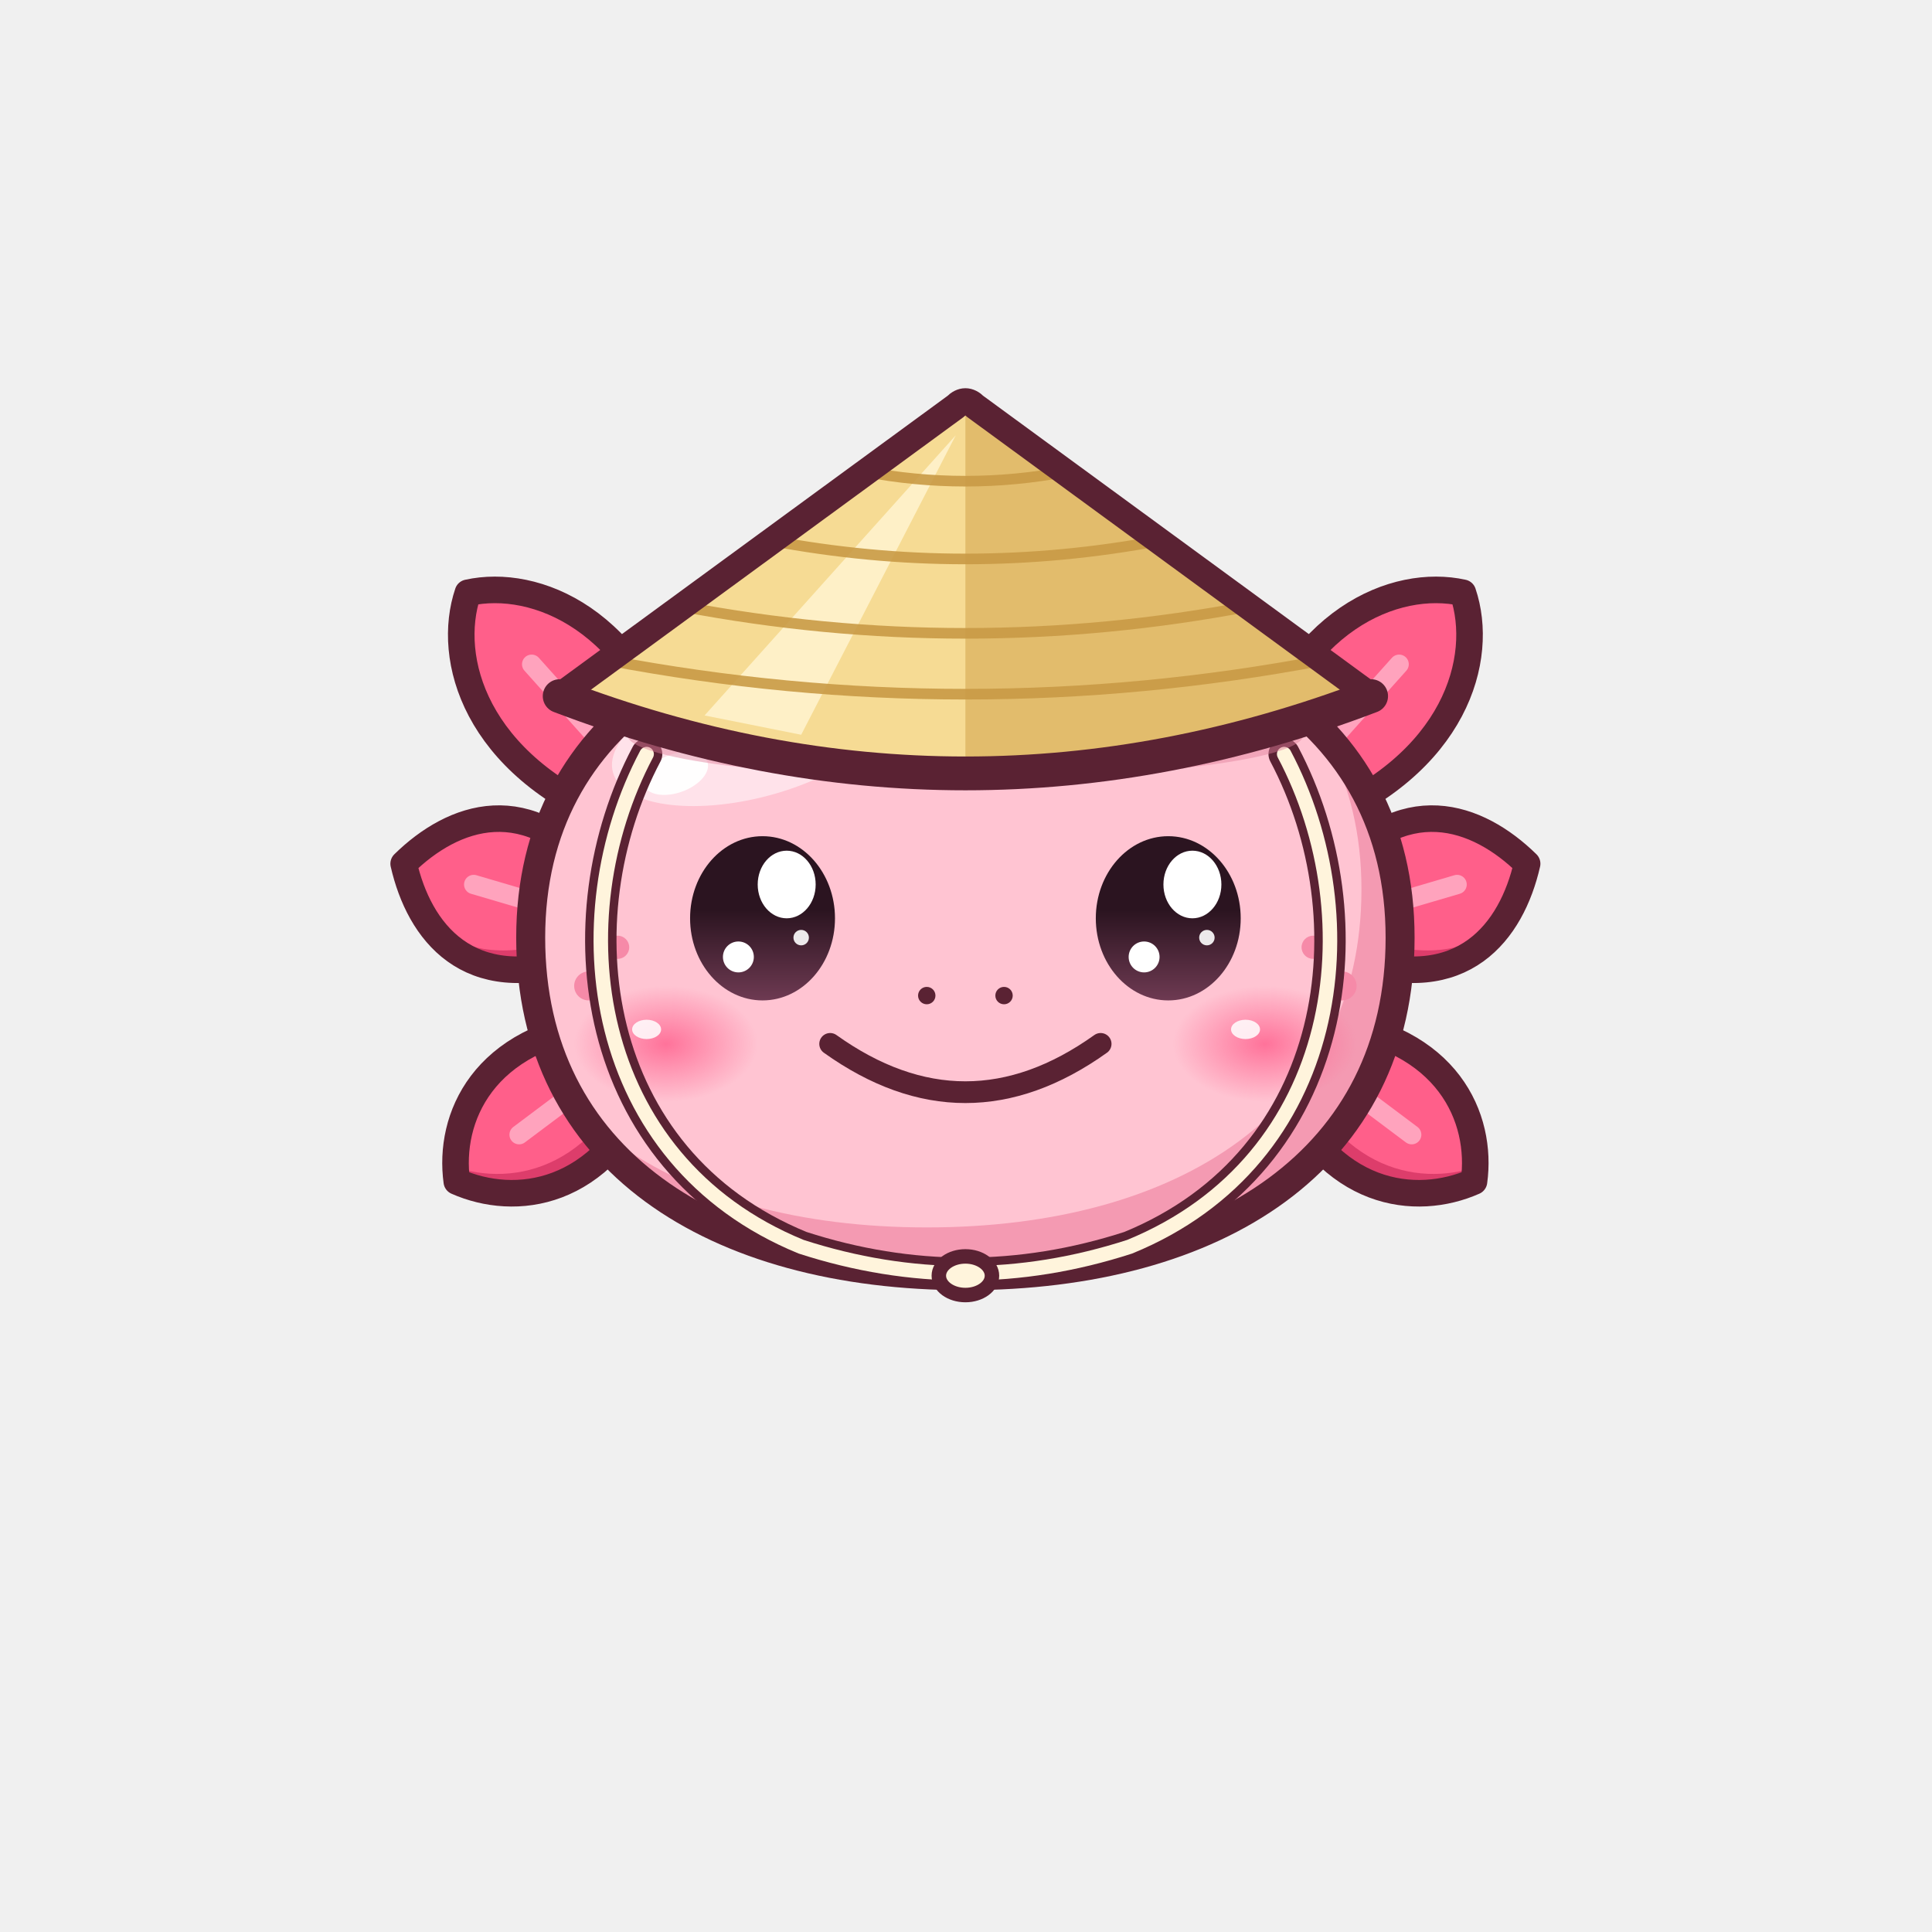
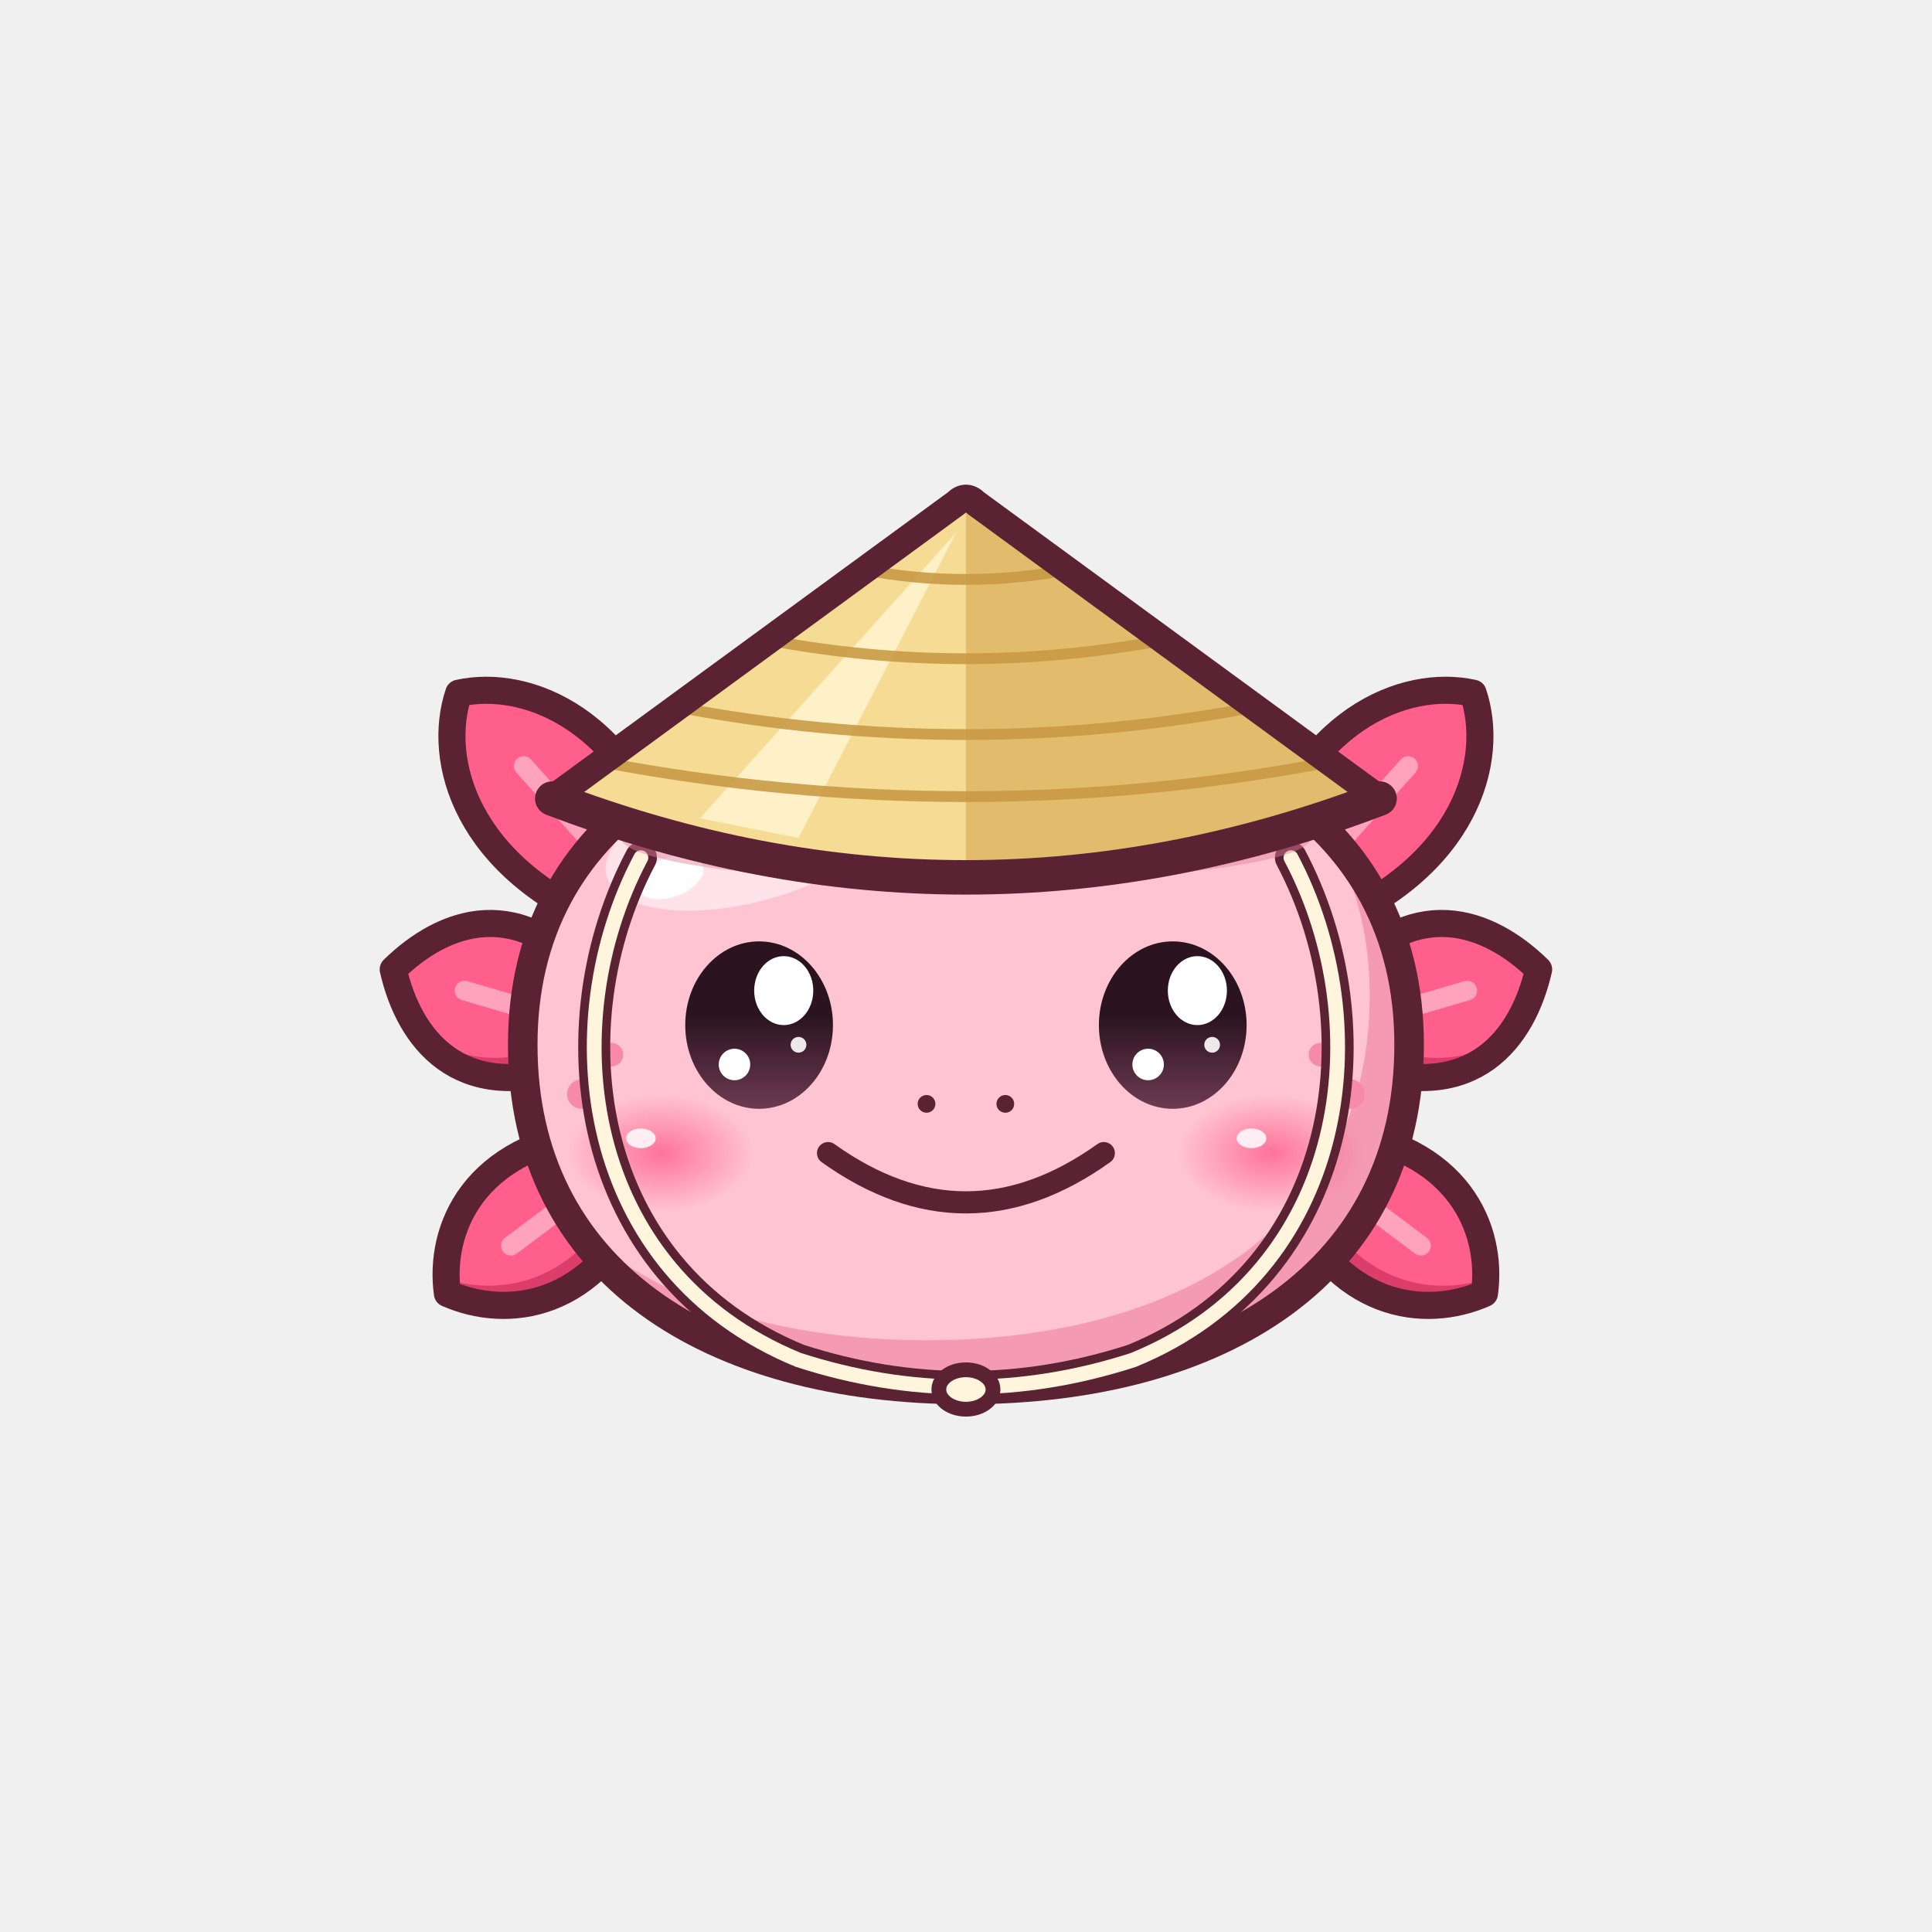
<svg xmlns="http://www.w3.org/2000/svg" viewBox="0 0 256 256" width="256" height="256">
  <defs>
    <linearGradient id="eyeG" x1="0" y1="0" x2="0" y2="1">
      <stop offset="0.45" stop-color="#2B1420" />
      <stop offset="1" stop-color="#6E3A52" />
    </linearGradient>
    <radialGradient id="chkG">
      <stop offset="0" stop-color="#FF5E8C" stop-opacity="0.8" />
      <stop offset="1" stop-color="#FF5E8C" stop-opacity="0" />
    </radialGradient>
    <clipPath id="c1">
      <path d="M68.5 80.2 C60.1 50.1 39.0 41.5 25.0 44.6 C20.4 58.2 26.5 80.1 55.5 91.8 Z" />
    </clipPath>
    <clipPath id="c2">
      <path d="M52.5 103.6 C37.6 84.9 21.9 90.7 11.7 100.7 C14.9 114.7 25.0 128.1 47.5 120.4 Z" />
    </clipPath>
    <clipPath id="c3">
      <path d="M53.2 133.6 C28.0 136.6 20.9 153.4 22.7 166.5 C34.7 171.8 52.8 169.8 62.8 146.4 Z" />
    </clipPath>
    <clipPath id="c4">
      <path d="M200.5 91.8 C229.5 80.1 235.6 58.2 231.0 44.6 C217.0 41.5 195.9 50.1 187.5 80.2 Z" />
    </clipPath>
    <clipPath id="c5">
      <path d="M208.5 120.4 C231.0 128.1 241.1 114.7 244.3 100.7 C234.1 90.7 218.4 84.9 203.5 103.6 Z" />
    </clipPath>
    <clipPath id="c6">
      <path d="M193.2 146.4 C203.2 169.8 221.3 171.8 233.3 166.5 C235.1 153.4 228.0 136.6 202.8 133.6 Z" />
    </clipPath>
    <clipPath id="c7">
      <path d="M38 116 C38 70 78 48 128 48 C178 48 218 70 218 116 C218 162 180 186 128 186 C76 186 38 162 38 116 Z" />
    </clipPath>
    <clipPath id="h8">
      <path d="M44 66 Q128 98 212 66 L130 6 Q128 4 126 6 Z" />
    </clipPath>
  </defs>
-   <g transform="translate(46 50) scale(.64)">
+   <g transform="translate(44.47 62.75) scale(0.6525)">
    <path d="M68.5 80.2 C60.1 50.1 39.0 41.5 25.0 44.6 C20.4 58.2 26.5 80.1 55.5 91.8 Z" fill="#DD3D6B" />
    <g clip-path="url(#c1)">
      <path d="M68.5 80.2 C60.1 50.1 39.0 41.5 25.0 44.6 C20.4 58.2 26.5 80.1 55.5 91.8 Z" fill="#FF5F8A" transform="translate(-3 -4)" />
    </g>
    <path d="M68.5 80.2 C60.1 50.1 39.0 41.5 25.0 44.6 C20.4 58.2 26.5 80.1 55.5 91.8 Z" fill="none" stroke="#5A2233" stroke-width="5.5" stroke-linejoin="round" stroke-linecap="round" />
    <path d="M56.9 80.3 L38.2 59.4" stroke="#FFA3BD" stroke-width="4" stroke-linecap="round" />
    <path d="M52.5 103.6 C37.6 84.9 21.9 90.7 11.7 100.7 C14.9 114.7 25.0 128.1 47.5 120.4 Z" fill="#DD3D6B" />
    <g clip-path="url(#c2)">
      <path d="M52.5 103.6 C37.6 84.9 21.9 90.7 11.7 100.7 C14.9 114.7 25.0 128.1 47.5 120.4 Z" fill="#FF5F8A" transform="translate(-3 -4)" />
    </g>
    <path d="M52.5 103.6 C37.6 84.9 21.9 90.7 11.7 100.7 C14.9 114.7 25.0 128.1 47.5 120.4 Z" fill="none" stroke="#5A2233" stroke-width="5.5" stroke-linejoin="round" stroke-linecap="round" />
    <path d="M44.9 110.5 L26.2 105.0" stroke="#FFA3BD" stroke-width="4" stroke-linecap="round" />
    <path d="M53.2 133.6 C28.0 136.6 20.9 153.4 22.7 166.5 C34.7 171.8 52.8 169.8 62.8 146.4 Z" fill="#DD3D6B" />
    <g clip-path="url(#c3)">
      <path d="M53.2 133.6 C28.0 136.6 20.9 153.4 22.7 166.5 C34.7 171.8 52.8 169.8 62.8 146.4 Z" fill="#FF5F8A" transform="translate(-3 -4)" />
    </g>
    <path d="M53.2 133.6 C28.0 136.6 20.9 153.4 22.7 166.5 C34.7 171.8 52.8 169.8 62.8 146.4 Z" fill="none" stroke="#5A2233" stroke-width="5.5" stroke-linejoin="round" stroke-linecap="round" />
    <path d="M53.2 143.6 L35.6 156.8" stroke="#FFA3BD" stroke-width="4" stroke-linecap="round" />
    <path d="M200.5 91.8 C229.5 80.1 235.6 58.2 231.0 44.6 C217.0 41.5 195.9 50.1 187.5 80.2 Z" fill="#DD3D6B" />
    <g clip-path="url(#c4)">
      <path d="M200.5 91.8 C229.5 80.1 235.6 58.2 231.0 44.6 C217.0 41.5 195.9 50.1 187.5 80.2 Z" fill="#FF5F8A" transform="translate(3 -4)" />
    </g>
    <path d="M200.5 91.8 C229.5 80.1 235.6 58.2 231.0 44.6 C217.0 41.5 195.9 50.1 187.5 80.2 Z" fill="none" stroke="#5A2233" stroke-width="5.5" stroke-linejoin="round" stroke-linecap="round" />
    <path d="M199.1 80.3 L217.8 59.4" stroke="#FFA3BD" stroke-width="4" stroke-linecap="round" />
    <path d="M208.5 120.4 C231.0 128.1 241.1 114.7 244.3 100.7 C234.1 90.7 218.4 84.9 203.5 103.6 Z" fill="#DD3D6B" />
    <g clip-path="url(#c5)">
      <path d="M208.5 120.4 C231.0 128.1 241.1 114.7 244.3 100.7 C234.1 90.7 218.4 84.9 203.5 103.6 Z" fill="#FF5F8A" transform="translate(3 -4)" />
    </g>
    <path d="M208.5 120.4 C231.0 128.1 241.1 114.7 244.3 100.7 C234.1 90.7 218.4 84.9 203.5 103.6 Z" fill="none" stroke="#5A2233" stroke-width="5.5" stroke-linejoin="round" stroke-linecap="round" />
    <path d="M211.1 110.5 L229.8 105.0" stroke="#FFA3BD" stroke-width="4" stroke-linecap="round" />
    <path d="M193.2 146.4 C203.2 169.8 221.3 171.8 233.3 166.5 C235.1 153.4 228.0 136.6 202.8 133.6 Z" fill="#DD3D6B" />
    <g clip-path="url(#c6)">
      <path d="M193.2 146.4 C203.2 169.8 221.3 171.8 233.3 166.5 C235.1 153.4 228.0 136.6 202.8 133.6 Z" fill="#FF5F8A" transform="translate(3 -4)" />
    </g>
    <path d="M193.2 146.4 C203.2 169.8 221.3 171.8 233.3 166.5 C235.1 153.4 228.0 136.6 202.8 133.6 Z" fill="none" stroke="#5A2233" stroke-width="5.5" stroke-linejoin="round" stroke-linecap="round" />
    <path d="M202.8 143.6 L220.4 156.8" stroke="#FFA3BD" stroke-width="4" stroke-linecap="round" />
    <path d="M38 116 C38 70 78 48 128 48 C178 48 218 70 218 116 C218 162 180 186 128 186 C76 186 38 162 38 116 Z" fill="#F49AB2" />
    <g clip-path="url(#c7)">
      <path d="M38 116 C38 70 78 48 128 48 C178 48 218 70 218 116 C218 162 180 186 128 186 C76 186 38 162 38 116 Z" fill="#FFC4D2" transform="translate(-8 -10)" />
      <ellipse cx="84" cy="74" rx="30" ry="13" fill="#FFE4EB" opacity="0.95" transform="rotate(-15 84 74)" />
      <ellipse cx="68" cy="82" rx="7" ry="4" fill="#FFFFFF" opacity="0.95" transform="rotate(-20 68 82)" />
    </g>
    <path d="M38 116 C38 70 78 48 128 48 C178 48 218 70 218 116 C218 162 180 186 128 186 C76 186 38 162 38 116 Z" fill="none" stroke="#5A2233" stroke-width="6" stroke-linejoin="round" stroke-linecap="round" />
    <circle cx="50" cy="126" r="3" fill="#F68AA8" />
    <circle cx="56" cy="118" r="2.4" fill="#F68AA8" />
    <circle cx="206" cy="126" r="3" fill="#F68AA8" />
    <circle cx="200" cy="118" r="2.4" fill="#F68AA8" />
    <ellipse cx="66" cy="138" rx="19" ry="12" fill="url(#chkG)" />
    <ellipse cx="62" cy="135" rx="3" ry="2" fill="#fff" opacity=".85" />
    <ellipse cx="190" cy="138" rx="19" ry="12" fill="url(#chkG)" />
    <ellipse cx="186" cy="135" rx="3" ry="2" fill="#fff" opacity=".85" />
    <ellipse cx="86" cy="112" rx="15" ry="17" fill="url(#eyeG)" />
    <ellipse cx="91" cy="105" rx="6" ry="7" fill="#fff" />
    <circle cx="81" cy="120" r="3.2" fill="#fff" />
    <circle cx="94" cy="116" r="1.6" fill="#fff" opacity=".9" />
    <ellipse cx="170" cy="112" rx="15" ry="17" fill="url(#eyeG)" />
    <ellipse cx="175" cy="105" rx="6" ry="7" fill="#fff" />
    <circle cx="165" cy="120" r="3.2" fill="#fff" />
    <circle cx="178" cy="116" r="1.6" fill="#fff" opacity=".9" />
    <circle cx="120" cy="128" r="1.8" fill="#5A2233" />
    <circle cx="136" cy="128" r="1.8" fill="#5A2233" />
    <path d="M100 138 Q128 158 156 138" stroke="#5A2233" stroke-width="4.5" stroke-linecap="round" stroke-linejoin="round" fill="none" />
    <path d="M62 78 C44 112 50 162 94 180 Q128 191 162 180 C206 162 212 112 194 78" stroke="#5A2233" stroke-width="6.5" stroke-linecap="round" fill="none" />
    <path d="M62 78 C44 112 50 162 94 180 Q128 191 162 180 C206 162 212 112 194 78" stroke="#FFF4DC" stroke-width="3" stroke-linecap="round" fill="none" />
    <ellipse cx="128" cy="186" rx="5.5" ry="4" fill="#FFF4DC" stroke="#5A2233" stroke-width="3" />
    <ellipse cx="128" cy="74" rx="70" ry="9" fill="#E07F9C" opacity=".45" />
    <path d="M44 66 Q128 98 212 66 L130 6 Q128 4 126 6 Z" fill="#F6DB94" />
    <g clip-path="url(#h8)">
      <path d="M128 0 L222 66 L222 104 L128 104 Z" fill="#E2BC6C" />
      <path d="M126 12 L74 70 L94 74 Z" fill="#FFF3CC" opacity=".9" />
      <path d="M107.0 19.5 Q128 23.5 149.0 19.5" stroke="#C99A45" stroke-width="2.2" stroke-linecap="round" fill="none" opacity=".9" />
      <path d="M87.7 33.8 Q128 41.4 168.3 33.8" stroke="#C99A45" stroke-width="2.2" stroke-linecap="round" fill="none" opacity=".9" />
      <path d="M69.2 47.4 Q128 58.6 186.8 47.4" stroke="#C99A45" stroke-width="2.2" stroke-linecap="round" fill="none" opacity=".9" />
      <path d="M54.1 58.6 Q128 72.6 201.9 58.6" stroke="#C99A45" stroke-width="2.2" stroke-linecap="round" fill="none" opacity=".9" />
    </g>
    <path d="M44 66 Q128 98 212 66 L130 6 Q128 4 126 6 Z" fill="none" stroke="#5A2233" stroke-width="5.5" stroke-linejoin="round" />
    <path d="M44 66 Q128 98 212 66" stroke="#5A2233" stroke-width="7" stroke-linecap="round" fill="none" />
  </g>
</svg>
